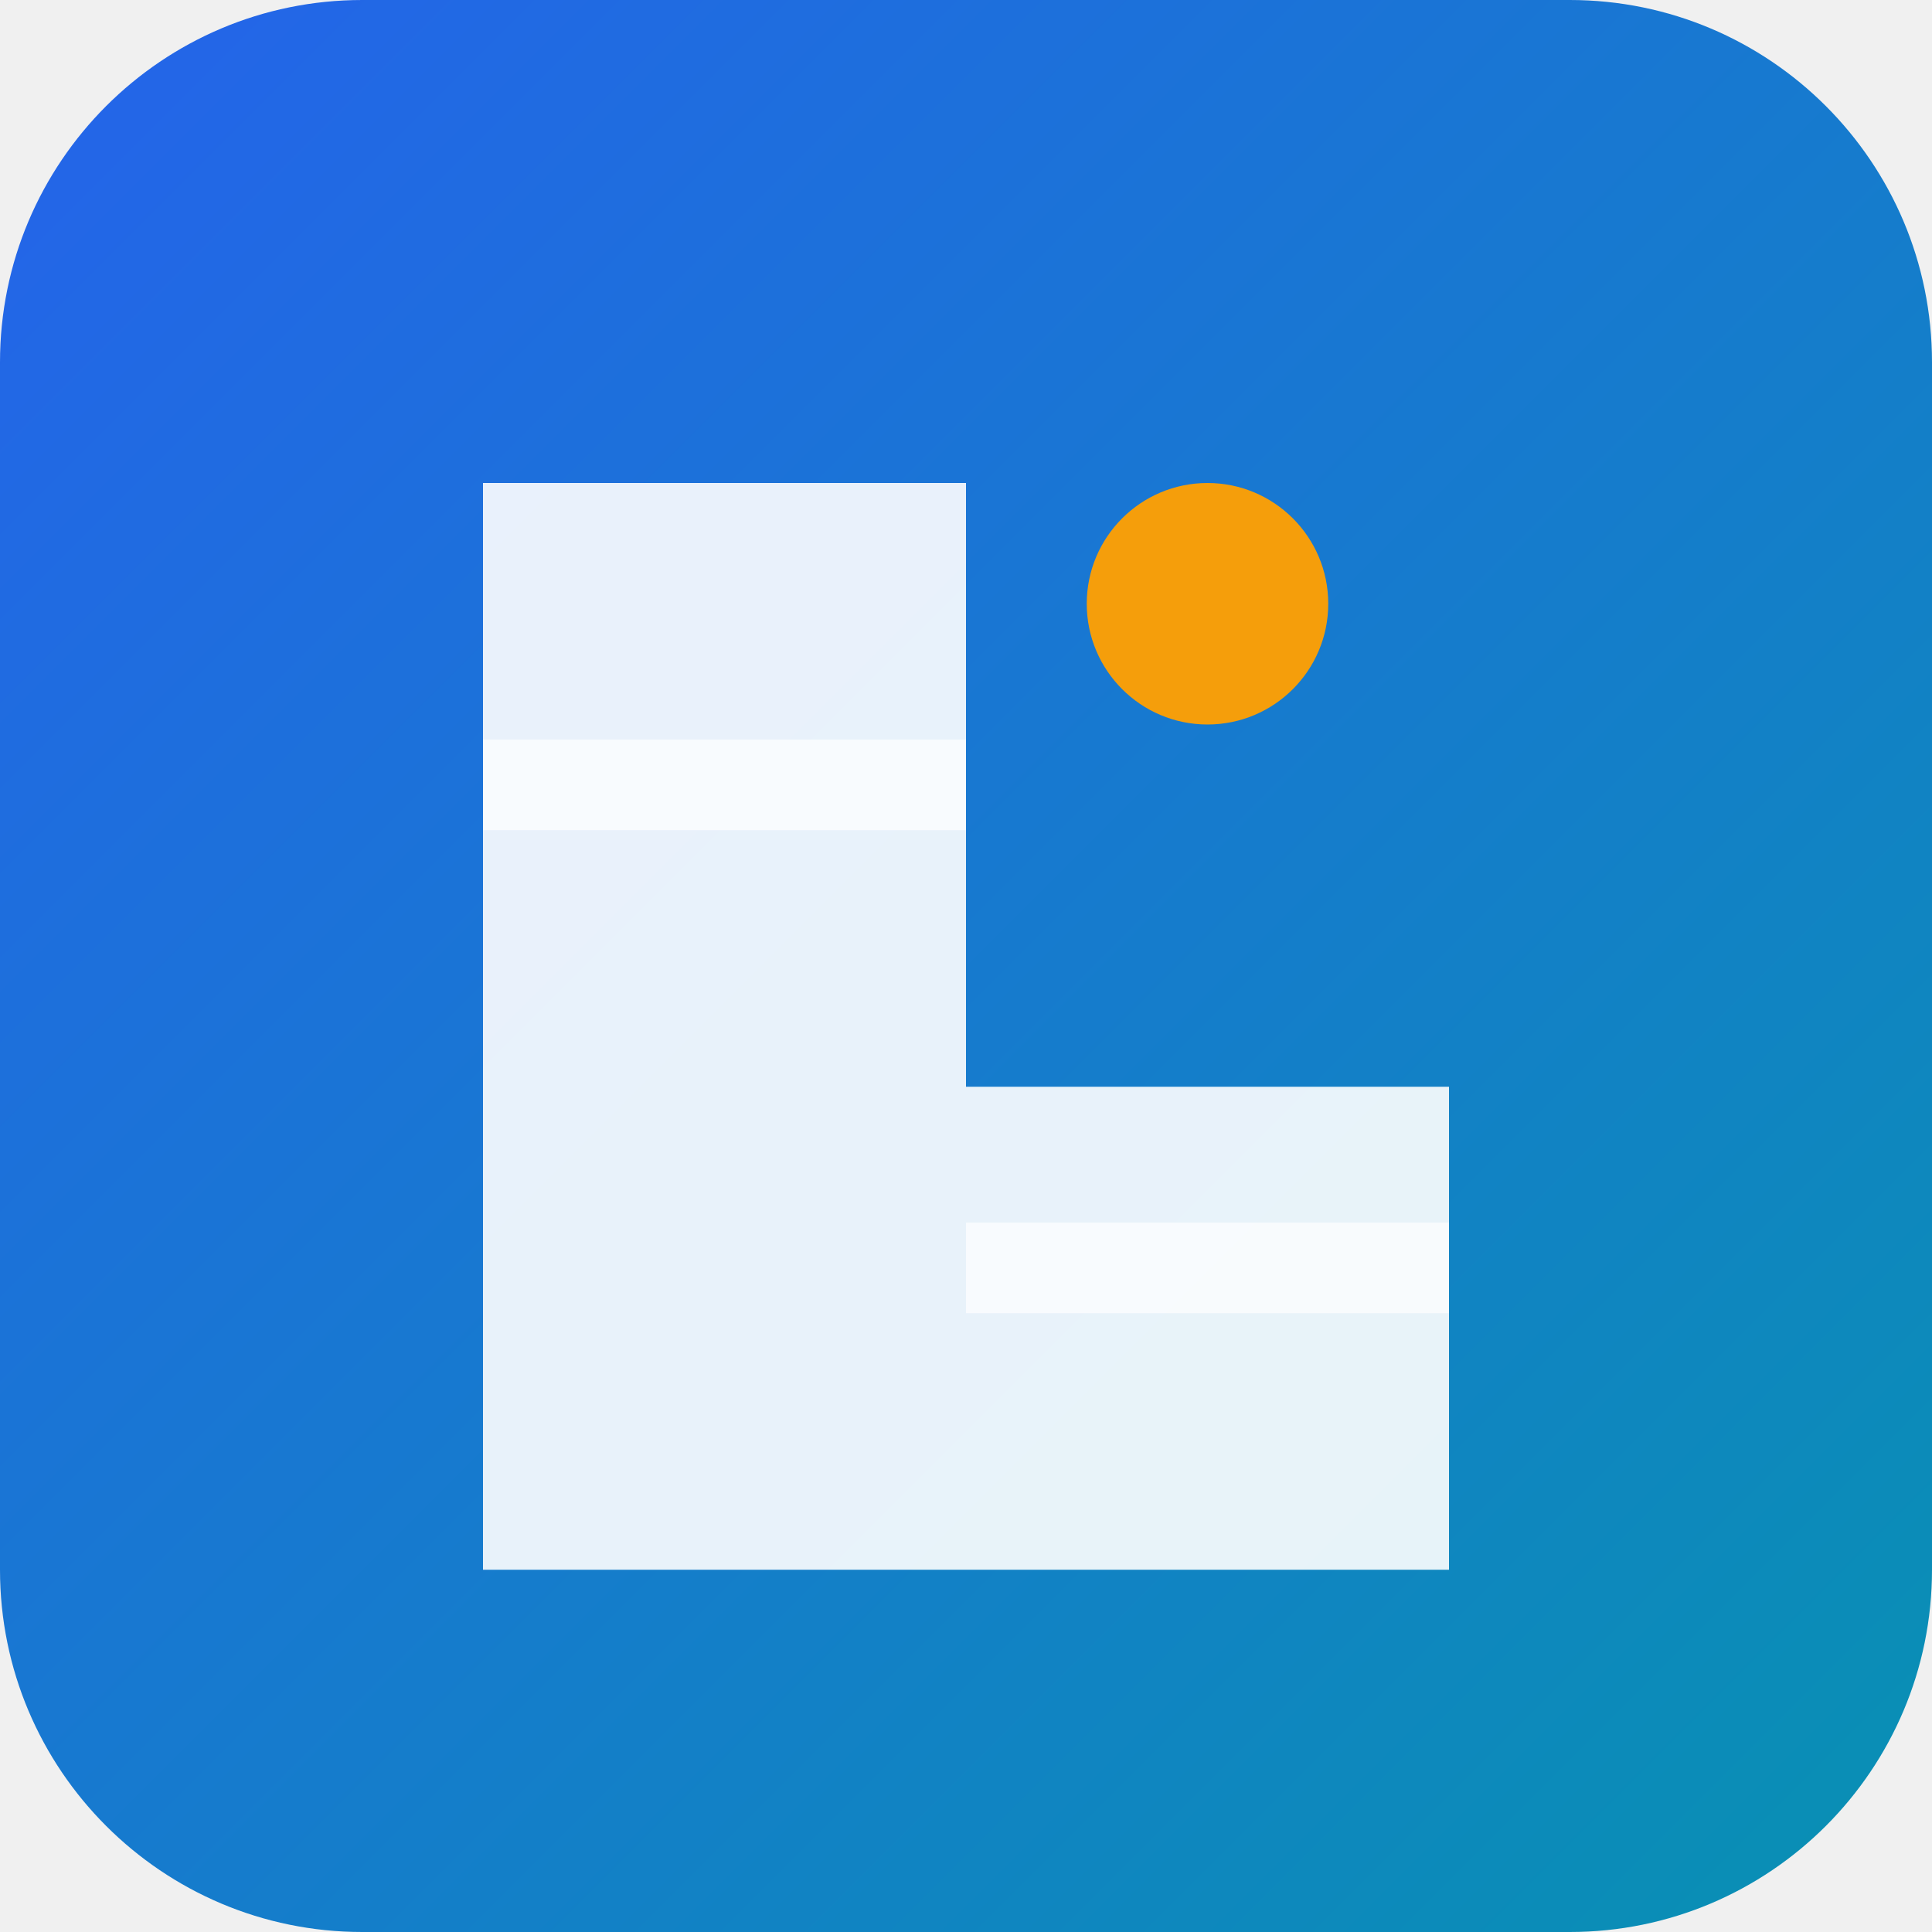
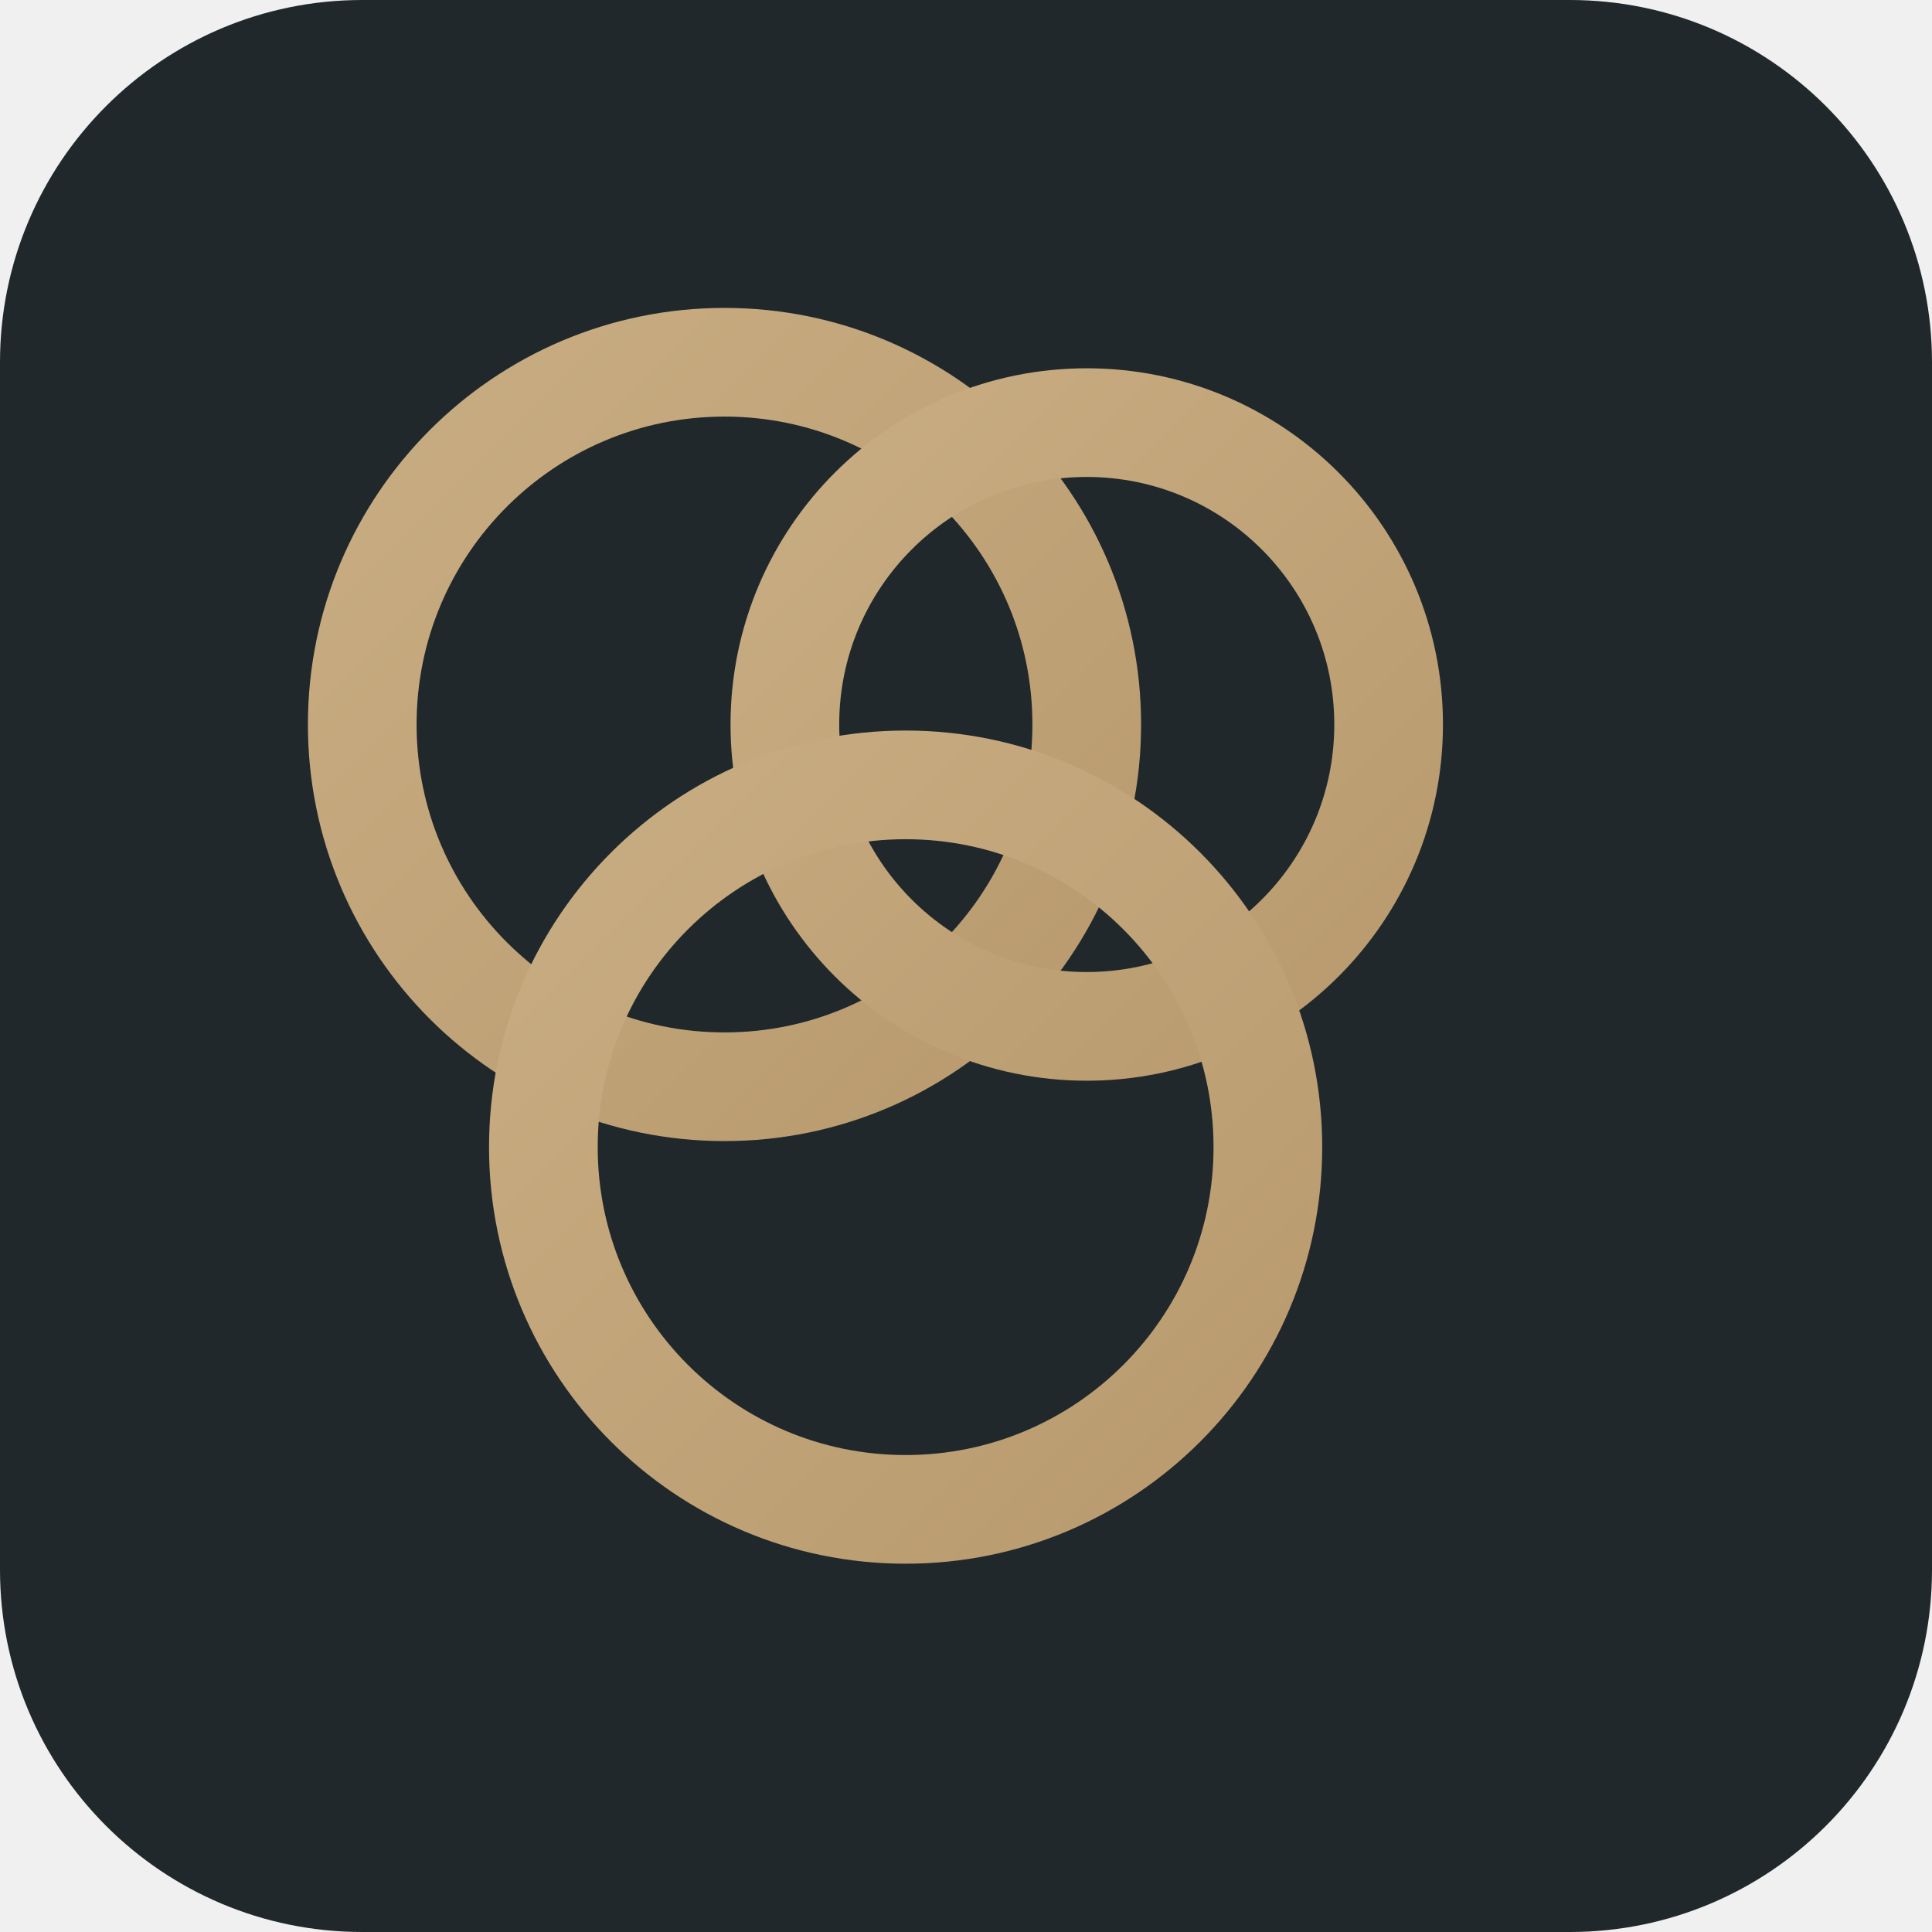
<svg xmlns="http://www.w3.org/2000/svg" viewBox="0 0 32 32" width="32" height="32">
  <defs>
    <linearGradient id="favGrad" x1="0%" y1="0%" x2="100%" y2="100%">
-       <stop offset="0%" stop-color="#2563eb" />
-       <stop offset="100%" stop-color="#0891b2" />
+       <stop offset="0%" stop-color="#C9AD82" />
+       <stop offset="100%" stop-color="#B89A6E" />
    </linearGradient>
  </defs>
-   <rect width="32" height="32" rx="6" fill="url(#favGrad)" />
-   <path d="M8 8 L16 8 L16 18 L24 18 L24 26 L8 26 Z" fill="white" opacity="0.9" />
-   <line x1="8" y1="13" x2="16" y2="13" stroke="white" stroke-width="1.5" opacity="0.7" />
-   <line x1="16" y1="21" x2="24" y2="21" stroke="white" stroke-width="1.5" opacity="0.7" />
-   <circle cx="20" cy="10" r="2" fill="#f59e0b" />
+   <rect width="32" height="32" rx="6" fill="#20282C" />
+   <g transform="translate(4, 4)">
+     <circle cx="8" cy="8" r="6" fill="none" stroke="url(#favGrad)" stroke-width="1.8" />
+     <circle cx="14" cy="8" r="5" fill="none" stroke="url(#favGrad)" stroke-width="1.8" />
+     <circle cx="11" cy="15" r="6" fill="none" stroke="url(#favGrad)" stroke-width="1.8" />
+   </g>
</svg>
